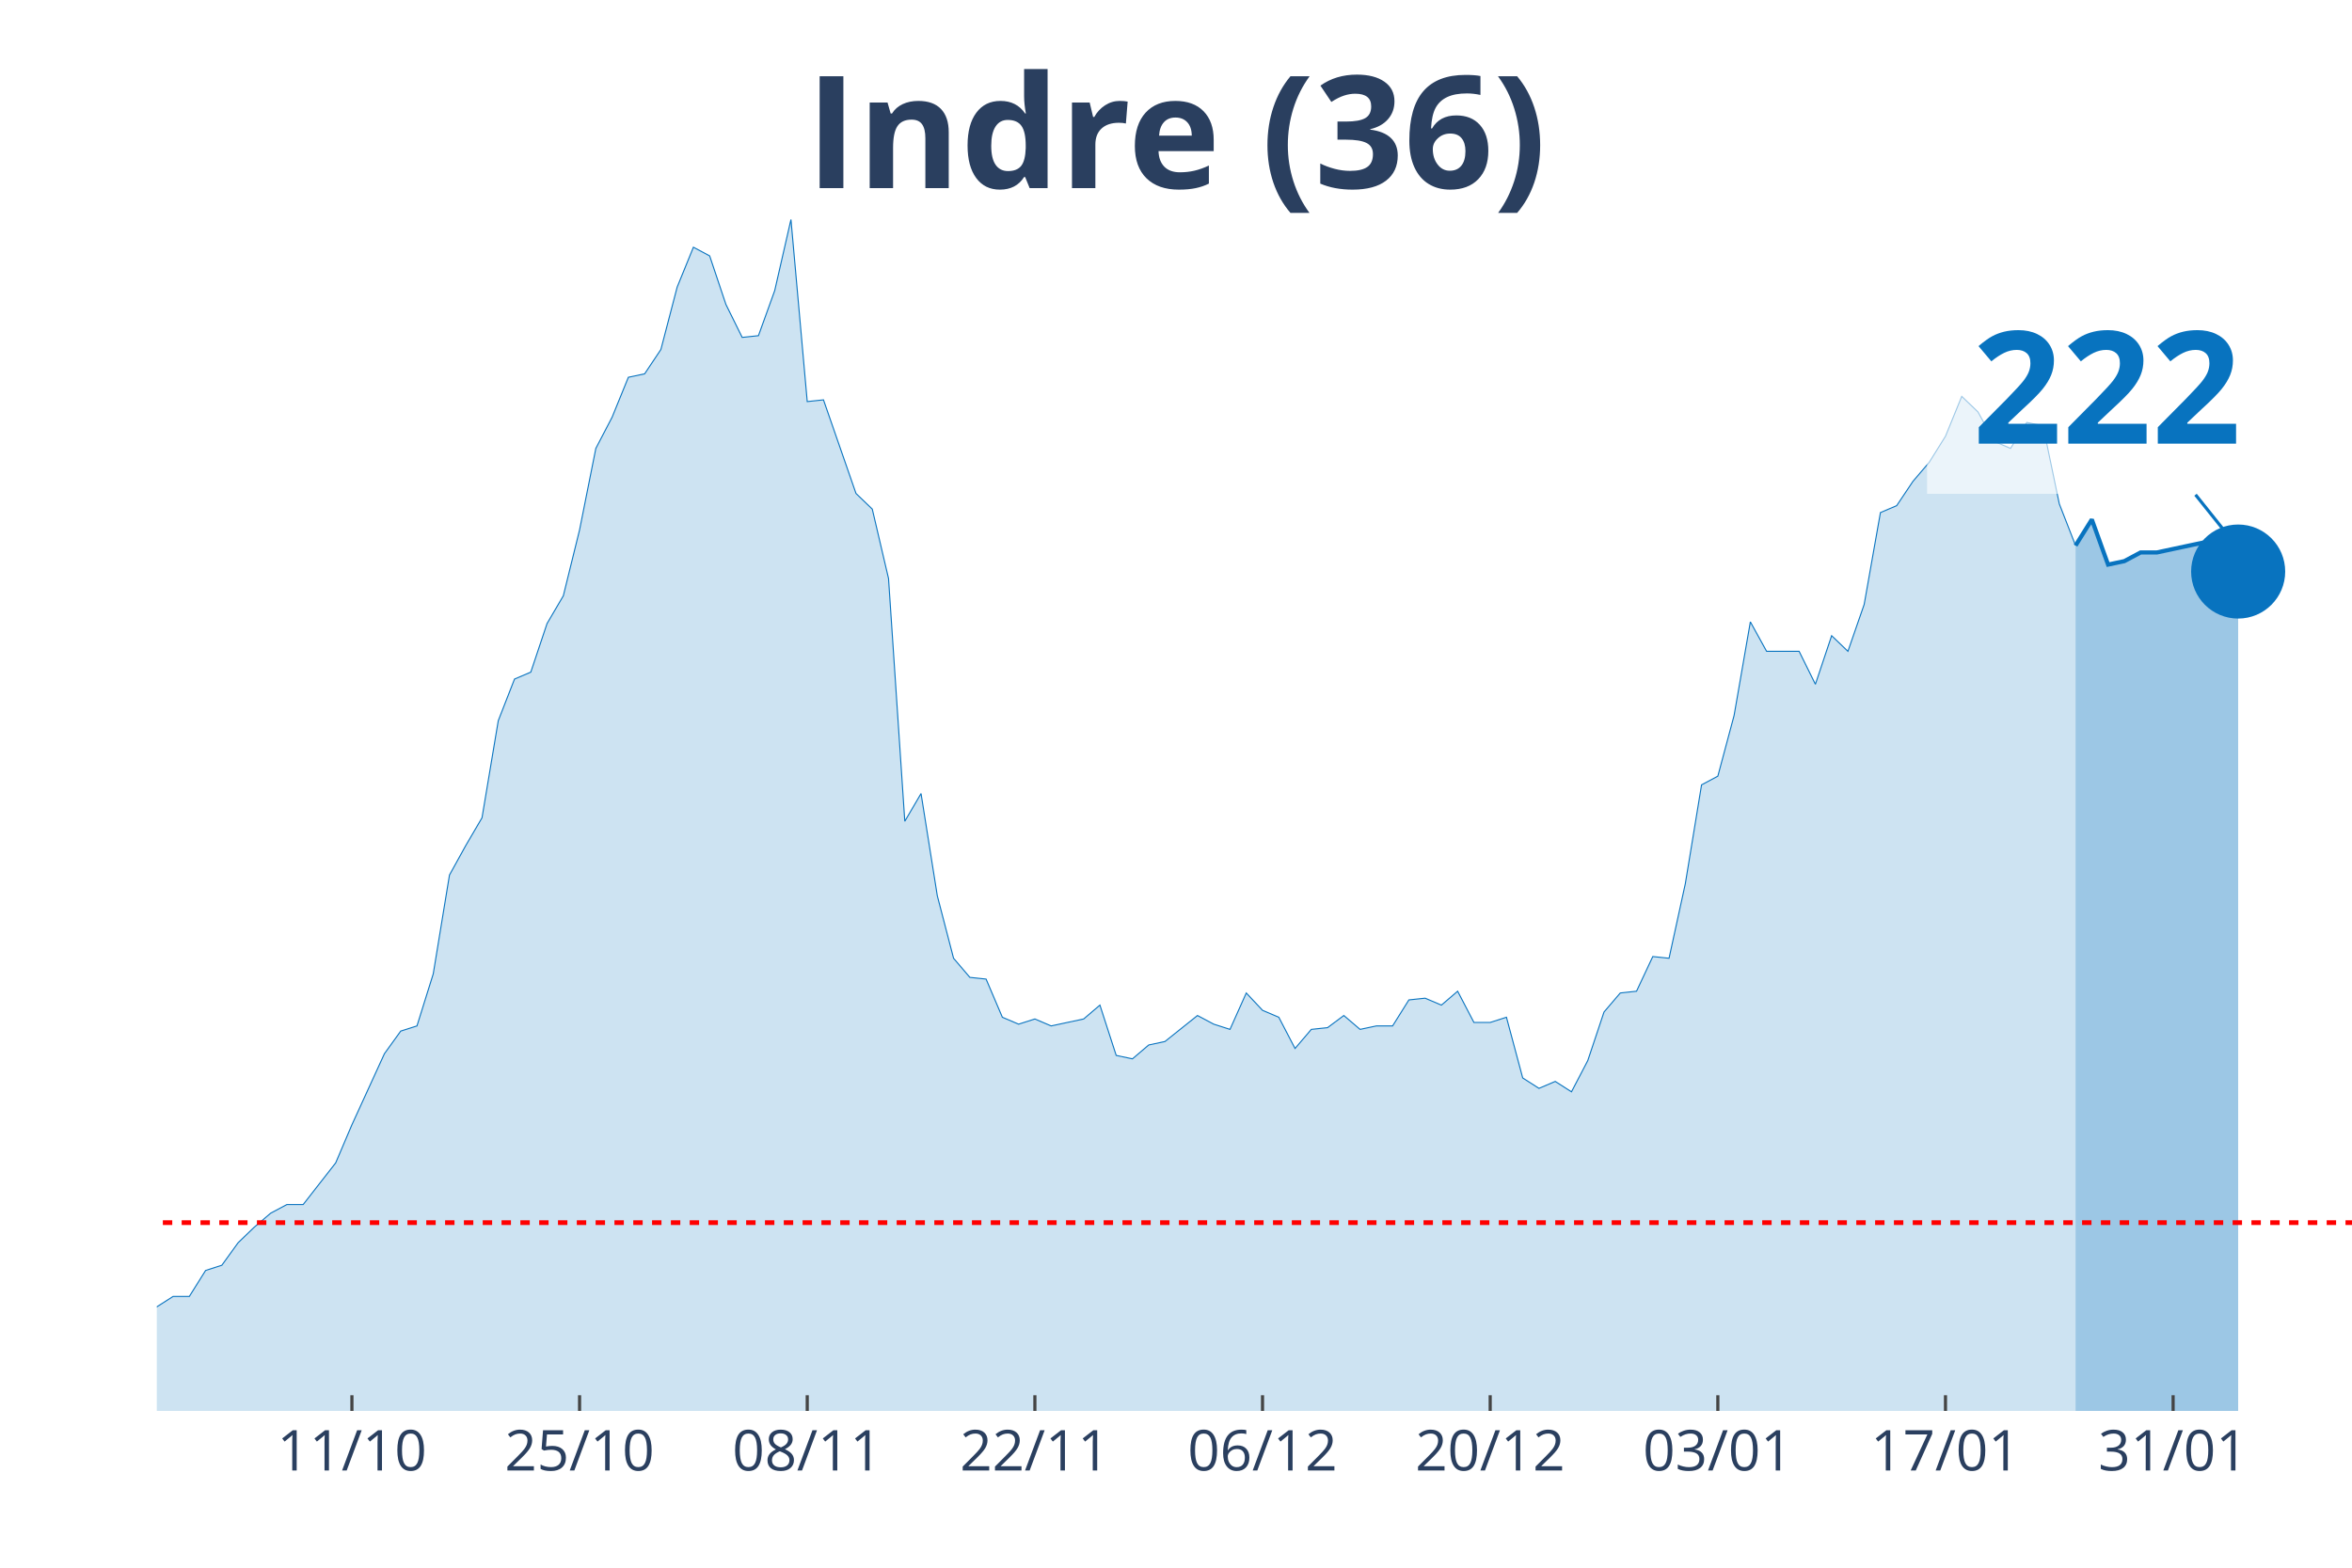
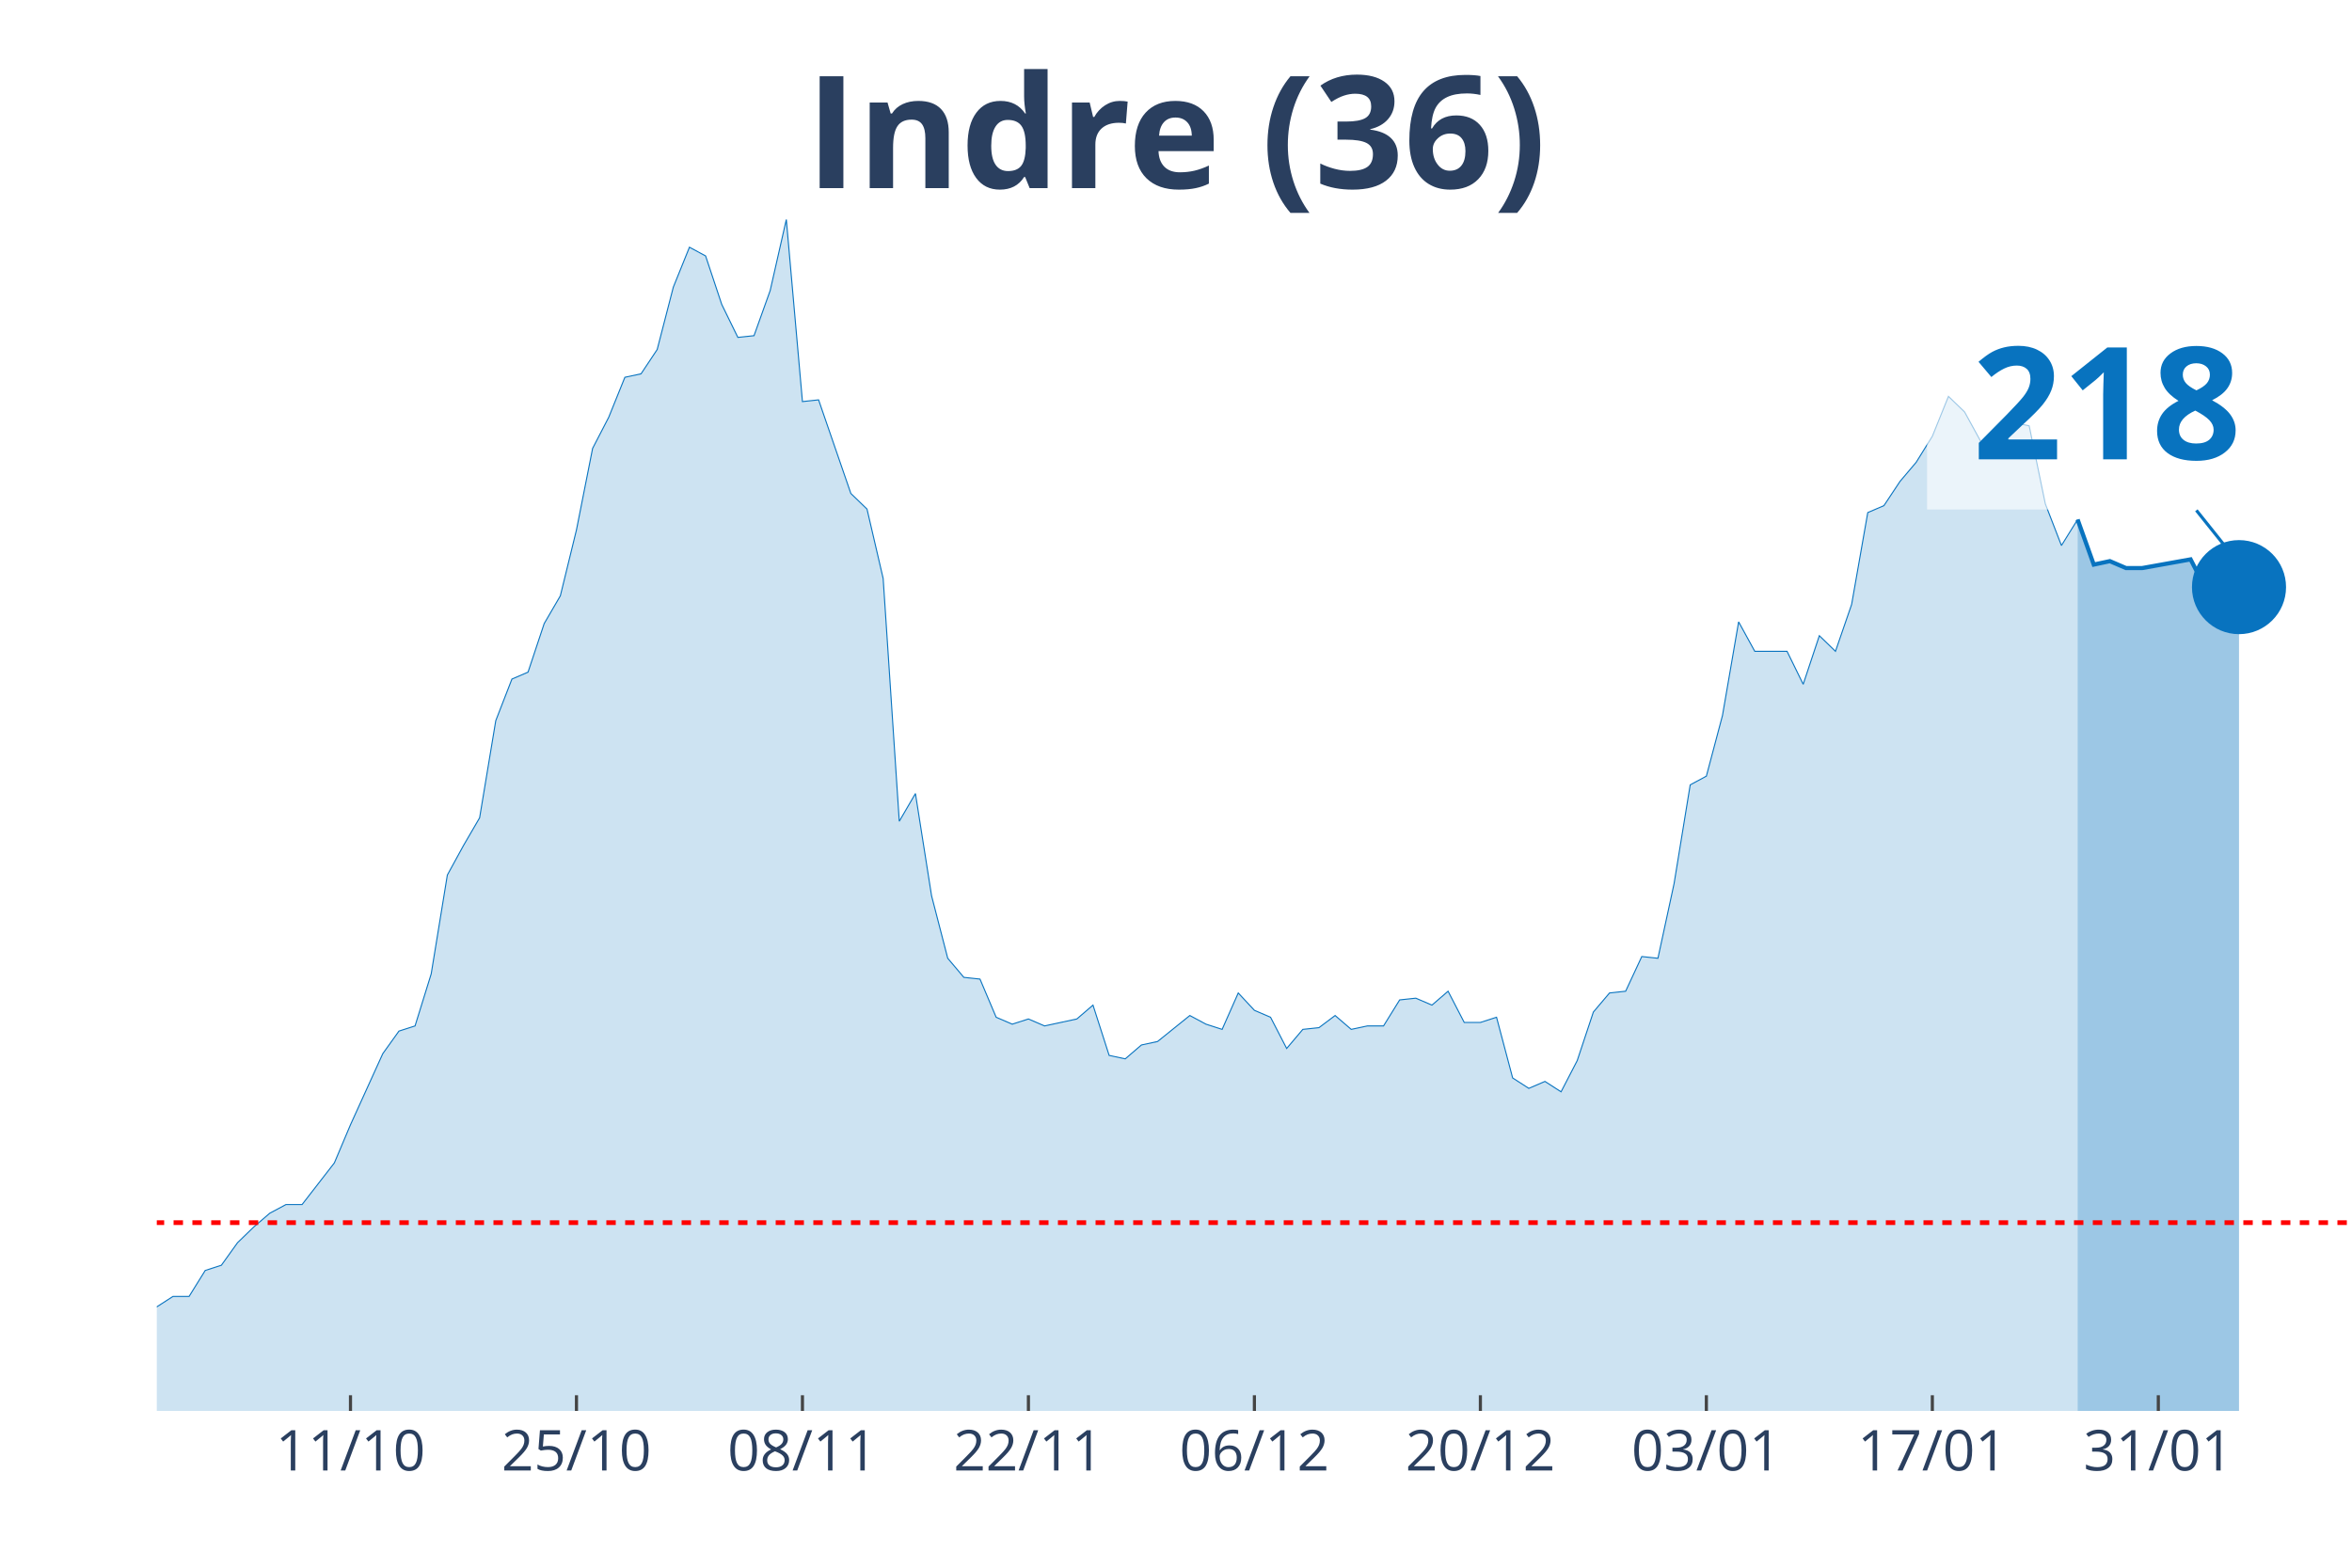
<svg xmlns="http://www.w3.org/2000/svg" class="main-svg" width="1125" height="750" style="" viewBox="0 0 750 500">
  <rect x="0" y="0" width="750" height="500" style="fill: rgb(0, 0, 0); fill-opacity: 0;" />
-   <defs id="defs-1cb213">
+   <defs id="defs-300578">
    <g class="clips">
-       <clipPath id="clip1cb213xyplot" class="plotclip">
+       <clipPath id="clip300578xyplot" class="plotclip">
        <rect width="700" height="380" />
      </clipPath>
-       <clipPath class="axesclip" id="clip1cb213x">
+       <clipPath class="axesclip" id="clip300578x">
        <rect x="50" y="0" width="700" height="500" />
      </clipPath>
-       <clipPath class="axesclip" id="clip1cb213y">
+       <clipPath class="axesclip" id="clip300578y">
        <rect x="0" y="70" width="750" height="380" />
      </clipPath>
-       <clipPath class="axesclip" id="clip1cb213xy">
+       <clipPath class="axesclip" id="clip300578xy">
        <rect x="50" y="70" width="700" height="380" />
      </clipPath>
    </g>
    <g class="gradients" />
  </defs>
  <g class="bglayer">
    <rect class="bg" x="50" y="70" width="700" height="380" style="fill: rgb(0, 0, 0); fill-opacity: 0; stroke-width: 0;" />
  </g>
  <g class="layer-below">
    <g class="imagelayer" />
    <g class="shapelayer" />
  </g>
  <g class="cartesianlayer">
    <g class="subplot xy">
      <g class="layer-subplot">
        <g class="shapelayer" />
        <g class="imagelayer" />
      </g>
      <g class="gridlayer">
        <g class="x">
-           <path class="xgrid crisp" transform="translate(112.22,0)" d="M0,70v380" style="stroke: rgb(255, 255, 255); stroke-opacity: 1; stroke-width: 1px;" />
-           <path class="xgrid crisp" transform="translate(184.81,0)" d="M0,70v380" style="stroke: rgb(255, 255, 255); stroke-opacity: 1; stroke-width: 1px;" />
-           <path class="xgrid crisp" transform="translate(257.41,0)" d="M0,70v380" style="stroke: rgb(255, 255, 255); stroke-opacity: 1; stroke-width: 1px;" />
-           <path class="xgrid crisp" transform="translate(330,0)" d="M0,70v380" style="stroke: rgb(255, 255, 255); stroke-opacity: 1; stroke-width: 1px;" />
-           <path class="xgrid crisp" transform="translate(402.59,0)" d="M0,70v380" style="stroke: rgb(255, 255, 255); stroke-opacity: 1; stroke-width: 1px;" />
-           <path class="xgrid crisp" transform="translate(475.19,0)" d="M0,70v380" style="stroke: rgb(255, 255, 255); stroke-opacity: 1; stroke-width: 1px;" />
-           <path class="xgrid crisp" transform="translate(547.78,0)" d="M0,70v380" style="stroke: rgb(255, 255, 255); stroke-opacity: 1; stroke-width: 1px;" />
-           <path class="xgrid crisp" transform="translate(620.37,0)" d="M0,70v380" style="stroke: rgb(255, 255, 255); stroke-opacity: 1; stroke-width: 1px;" />
-           <path class="xgrid crisp" transform="translate(692.96,0)" d="M0,70v380" style="stroke: rgb(255, 255, 255); stroke-opacity: 1; stroke-width: 1px;" />
+           <path class="xgrid crisp" transform="translate(111.76,0)" d="M0,70v380" style="stroke: rgb(255, 255, 255); stroke-opacity: 1; stroke-width: 1px;" />
+           <path class="xgrid crisp" transform="translate(183.82,0)" d="M0,70v380" style="stroke: rgb(255, 255, 255); stroke-opacity: 1; stroke-width: 1px;" />
+           <path class="xgrid crisp" transform="translate(255.88,0)" d="M0,70v380" style="stroke: rgb(255, 255, 255); stroke-opacity: 1; stroke-width: 1px;" />
+           <path class="xgrid crisp" transform="translate(327.94,0)" d="M0,70v380" style="stroke: rgb(255, 255, 255); stroke-opacity: 1; stroke-width: 1px;" />
+           <path class="xgrid crisp" transform="translate(400,0)" d="M0,70v380" style="stroke: rgb(255, 255, 255); stroke-opacity: 1; stroke-width: 1px;" />
+           <path class="xgrid crisp" transform="translate(472.06,0)" d="M0,70v380" style="stroke: rgb(255, 255, 255); stroke-opacity: 1; stroke-width: 1px;" />
+           <path class="xgrid crisp" transform="translate(544.12,0)" d="M0,70v380" style="stroke: rgb(255, 255, 255); stroke-opacity: 1; stroke-width: 1px;" />
+           <path class="xgrid crisp" transform="translate(616.18,0)" d="M0,70v380" style="stroke: rgb(255, 255, 255); stroke-opacity: 1; stroke-width: 1px;" />
+           <path class="xgrid crisp" transform="translate(688.24,0)" d="M0,70v380" style="stroke: rgb(255, 255, 255); stroke-opacity: 1; stroke-width: 1px;" />
        </g>
        <g class="y" />
      </g>
      <g class="zerolinelayer" />
      <path class="xlines-below" />
      <path class="ylines-below" />
      <g class="overlines-below" />
      <g class="xaxislayer-below" />
      <g class="yaxislayer-below" />
      <g class="overaxes-below" />
-       <g class="plot" transform="translate(50, 70)" clip-path="url('#clip1cb213xyplot')">
+       <g class="plot" transform="translate(50, 70)" clip-path="url('#clip300578xyplot')">
        <g class="scatterlayer mlayer">
-           <g class="trace scatter trace50d038" style="stroke-miterlimit: 2;">
+           <g class="trace scatter trace10cf27" style="stroke-miterlimit: 2;">
            <g class="fills">
              <g>
-                 <path class="js-fill" d="M611.85,380L-705.19,380L-705.19,373.92L-627.41,377.23L-622.22,377.23L-337.04,377.79L-331.85,375.57L-280,374.47L-274.81,371.7L-264.44,370.04L-259.26,373.36L-248.89,370.04L-243.7,370.04L-222.96,370.6L-217.78,375.02L-207.41,374.47L-202.22,370.04L-191.85,358.98L-186.67,354L-176.3,348.47L-171.11,348.47L-160.74,349.58L-155.56,353.45L-140,360.09L-134.81,360.09L-129.63,361.75L-124.44,361.19L-114.07,362.85L-108.89,359.53L-93.33,354.56L-88.15,346.81L-82.96,344.6L-77.78,337.41L-72.59,332.98L-67.41,332.98L-62.22,334.09L-57.04,329.11L-51.85,338.52L-46.67,340.73L-36.3,344.6L-31.11,345.71L-25.93,345.71L-20.74,350.68L-15.56,347.92L-10.37,346.81L-5.19,348.47L0,346.81L5.19,343.49L10.37,343.49L15.56,335.2L20.74,333.54L25.93,326.35L31.11,321.37L36.3,316.94L41.48,314.18L46.67,314.18L51.85,307.54L57.04,300.9L62.22,288.73L72.59,266.06L77.78,258.86L82.96,257.21L88.15,240.61L93.33,209.08L98.52,199.68L103.7,190.83L108.89,159.85L114.07,146.58L119.26,144.37L124.44,128.88L129.63,120.03L134.81,99.01L140,73.01L145.19,63.06L150.37,50.33L155.56,49.23L160.74,41.48L165.93,21.57L171.11,8.85L176.3,11.62L181.48,27.1L186.67,37.61L191.85,37.06L197.04,22.68L202.22,0L207.41,58.08L212.59,57.53L222.96,87.39L228.15,92.37L233.33,114.5L238.52,191.94L243.7,183.09L248.89,215.72L254.07,235.63L259.26,241.72L264.44,242.27L269.63,254.44L274.81,256.65L280,254.99L285.19,257.21L290.37,256.1L295.56,254.99L300.74,250.57L305.93,266.61L311.11,267.71L316.3,263.29L321.48,262.18L331.85,253.89L337.04,256.65L342.22,258.31L347.41,246.7L352.59,252.23L357.78,254.44L362.96,264.4L368.15,258.31L373.33,257.76L378.52,253.89L383.7,258.31L388.89,257.21L394.07,257.21L399.26,248.91L404.44,248.36L409.63,250.57L414.81,246.14L420,256.1L425.19,256.1L430.37,254.44L435.56,273.8L440.74,277.12L445.93,274.91L451.11,278.22L456.3,268.27L461.48,252.78L466.67,246.7L471.85,246.14L477.04,235.08L482.22,235.63L487.41,211.85L492.59,180.32L497.78,177.55L502.96,158.2L508.15,128.33L513.33,137.73L523.7,137.73L528.89,148.24L534.07,132.75L539.26,137.73L544.44,122.79L549.63,93.48L554.81,91.27L560,83.52L565.19,77.44L570.37,69.14L575.56,56.42L580.74,61.4L585.93,70.8L591.11,73.01L596.3,64.72L601.48,65.82L606.67,90.71L611.85,103.99" style="fill: rgb(8, 115, 191); fill-opacity: 0.2; stroke-width: 0;" />
+                 <path class="js-fill" d="M612.5,380L-700,380L-700,373.92L-622.79,377.23L-617.65,377.23L-334.56,377.79L-329.41,375.57L-277.94,374.47L-272.79,371.7L-262.5,370.04L-257.35,373.36L-247.06,370.04L-241.91,370.04L-221.32,370.6L-216.18,375.02L-205.88,374.47L-200.74,370.04L-190.44,358.98L-185.29,354L-175,348.47L-169.85,348.47L-159.56,349.58L-154.41,353.45L-138.97,360.09L-133.82,360.09L-128.68,361.75L-123.53,361.19L-113.24,362.85L-108.09,359.53L-92.65,354.56L-87.5,346.81L-82.35,344.6L-77.21,337.41L-72.06,332.98L-66.91,332.98L-61.76,334.09L-56.62,329.11L-51.47,338.52L-46.32,340.73L-36.03,344.6L-30.88,345.71L-25.74,345.71L-20.59,350.68L-15.44,347.92L-10.29,346.81L-5.15,348.47L0,346.81L5.15,343.49L10.29,343.49L15.44,335.2L20.59,333.54L25.74,326.35L30.88,321.37L36.03,316.94L41.18,314.18L46.32,314.18L51.47,307.54L56.62,300.9L61.76,288.73L72.06,266.06L77.21,258.86L82.35,257.21L87.5,240.61L92.65,209.08L97.79,199.68L102.94,190.83L108.09,159.85L113.24,146.58L118.38,144.37L123.53,128.88L128.68,120.03L133.82,99.01L138.97,73.01L144.12,63.06L149.26,50.33L154.41,49.23L159.56,41.48L164.71,21.57L169.85,8.85L175,11.62L180.15,27.1L185.29,37.61L190.44,37.06L195.59,22.68L200.74,0L205.88,58.08L211.03,57.53L221.32,87.39L226.47,92.37L231.62,114.5L236.76,191.94L241.91,183.09L247.06,215.72L252.21,235.63L257.35,241.72L262.5,242.27L267.65,254.44L272.79,256.65L277.94,254.99L283.09,257.21L288.24,256.1L293.38,254.99L298.53,250.57L303.68,266.61L308.82,267.71L313.97,263.29L319.12,262.18L329.41,253.89L334.56,256.65L339.71,258.31L344.85,246.7L350,252.23L355.15,254.44L360.29,264.4L365.44,258.31L370.59,257.76L375.74,253.89L380.88,258.31L386.03,257.21L391.18,257.21L396.32,248.91L401.47,248.36L406.62,250.57L411.76,246.14L416.91,256.1L422.06,256.1L427.21,254.44L432.35,273.8L437.5,277.12L442.65,274.91L447.79,278.22L452.94,268.27L458.09,252.78L463.24,246.7L468.38,246.14L473.53,235.08L478.68,235.63L483.82,211.85L488.97,180.32L494.12,177.55L499.26,158.2L504.41,128.33L509.56,137.73L519.85,137.73L525,148.24L530.15,132.75L535.29,137.73L540.44,122.79L545.59,93.48L550.74,91.27L555.88,83.52L561.03,77.44L566.18,69.14L571.32,56.42L576.47,61.4L581.62,70.8L586.76,73.01L591.91,64.72L597.06,65.82L602.21,90.71L607.35,103.99L612.5,95.69" style="fill: rgb(8, 115, 191); fill-opacity: 0.2; stroke-width: 0;" />
              </g>
            </g>
            <g class="errorbars" />
            <g class="lines">
-               <path class="js-line" d="M-705.19,373.92L-627.41,377.23L-622.22,377.23L-337.04,377.79L-331.85,375.57L-280,374.47L-274.81,371.7L-264.44,370.04L-259.26,373.36L-248.89,370.04L-243.7,370.04L-222.96,370.6L-217.78,375.02L-207.41,374.47L-202.22,370.04L-191.85,358.98L-186.67,354L-176.3,348.47L-171.11,348.47L-160.74,349.58L-155.56,353.45L-140,360.09L-134.81,360.09L-129.63,361.75L-124.44,361.19L-114.07,362.85L-108.89,359.53L-93.33,354.56L-88.15,346.81L-82.96,344.6L-77.78,337.41L-72.59,332.98L-67.41,332.98L-62.22,334.09L-57.04,329.11L-51.85,338.52L-46.67,340.73L-36.3,344.6L-31.11,345.71L-25.93,345.71L-20.74,350.68L-15.56,347.92L-10.37,346.81L-5.19,348.47L0,346.81L5.19,343.49L10.37,343.49L15.56,335.2L20.74,333.54L25.93,326.35L31.11,321.37L36.3,316.94L41.48,314.18L46.67,314.18L51.85,307.54L57.04,300.9L62.22,288.73L72.59,266.06L77.78,258.86L82.96,257.21L88.15,240.61L93.33,209.08L98.52,199.68L103.7,190.83L108.89,159.85L114.07,146.58L119.26,144.37L124.44,128.88L129.63,120.03L134.81,99.01L140,73.01L145.19,63.06L150.37,50.33L155.56,49.23L160.74,41.48L165.93,21.57L171.11,8.85L176.3,11.62L181.48,27.1L186.67,37.61L191.85,37.06L197.04,22.68L202.22,0L207.41,58.08L212.59,57.53L222.96,87.39L228.15,92.37L233.33,114.5L238.52,191.94L243.7,183.09L248.89,215.72L254.07,235.63L259.26,241.72L264.44,242.27L269.63,254.44L274.81,256.65L280,254.99L285.19,257.21L290.37,256.1L295.56,254.99L300.74,250.57L305.93,266.61L311.11,267.71L316.3,263.29L321.48,262.18L331.85,253.89L337.04,256.65L342.22,258.31L347.41,246.7L352.59,252.23L357.78,254.44L362.96,264.4L368.15,258.31L373.33,257.76L378.52,253.89L383.7,258.31L388.89,257.21L394.07,257.21L399.26,248.91L404.44,248.36L409.63,250.57L414.81,246.14L420,256.1L425.19,256.1L430.37,254.44L435.56,273.8L440.74,277.12L445.93,274.91L451.11,278.22L456.3,268.27L461.48,252.78L466.67,246.7L471.85,246.14L477.04,235.08L482.22,235.63L487.41,211.85L492.59,180.32L497.78,177.55L502.96,158.2L508.15,128.33L513.33,137.73L523.7,137.73L528.89,148.24L534.07,132.75L539.26,137.73L544.44,122.79L549.63,93.48L554.81,91.27L560,83.52L565.19,77.44L570.37,69.14L575.56,56.42L580.74,61.4L585.93,70.8L591.11,73.01L596.3,64.72L601.48,65.82L606.67,90.71L611.85,103.99" style="vector-effect: non-scaling-stroke; fill: none; stroke: rgb(8, 115, 191); stroke-opacity: 1; stroke-width: 0.5px; opacity: 1;" />
+               <path class="js-line" d="M-700,373.92L-622.79,377.23L-617.65,377.23L-334.56,377.79L-329.41,375.57L-277.94,374.47L-272.79,371.7L-262.5,370.04L-257.35,373.36L-247.06,370.04L-241.91,370.04L-221.32,370.6L-216.18,375.02L-205.88,374.47L-200.74,370.04L-190.44,358.98L-185.29,354L-175,348.47L-169.85,348.47L-159.56,349.58L-154.41,353.45L-138.97,360.09L-133.82,360.09L-128.68,361.75L-123.53,361.19L-113.24,362.85L-108.09,359.53L-92.65,354.56L-87.5,346.81L-82.35,344.6L-77.21,337.41L-72.06,332.98L-66.91,332.98L-61.76,334.09L-56.62,329.11L-51.47,338.52L-46.32,340.73L-36.03,344.6L-30.88,345.71L-25.74,345.71L-20.59,350.68L-15.44,347.92L-10.29,346.81L-5.15,348.47L0,346.81L5.15,343.49L10.29,343.49L15.44,335.2L20.59,333.54L25.74,326.35L30.88,321.37L36.03,316.94L41.18,314.18L46.32,314.18L51.47,307.54L56.62,300.9L61.76,288.73L72.06,266.06L77.21,258.86L82.35,257.21L87.5,240.61L92.65,209.08L97.79,199.68L102.94,190.83L108.09,159.85L113.24,146.58L118.38,144.37L123.53,128.88L128.68,120.03L133.82,99.01L138.97,73.01L144.12,63.06L149.26,50.33L154.41,49.23L159.56,41.48L164.71,21.57L169.85,8.85L175,11.62L180.15,27.1L185.29,37.61L190.44,37.06L195.59,22.68L200.74,0L205.88,58.08L211.03,57.53L221.32,87.39L226.47,92.37L231.62,114.5L236.76,191.94L241.91,183.09L247.06,215.72L252.21,235.63L257.35,241.72L262.5,242.27L267.65,254.44L272.79,256.65L277.94,254.99L283.09,257.21L288.24,256.1L293.38,254.99L298.53,250.57L303.68,266.61L308.82,267.71L313.97,263.29L319.12,262.18L329.41,253.89L334.56,256.65L339.71,258.31L344.85,246.7L350,252.23L355.15,254.44L360.29,264.4L365.44,258.31L370.59,257.76L375.74,253.89L380.88,258.31L386.03,257.21L391.18,257.21L396.32,248.91L401.47,248.36L406.62,250.57L411.76,246.14L416.91,256.1L422.06,256.1L427.21,254.44L432.35,273.8L437.5,277.12L442.65,274.91L447.79,278.22L452.94,268.27L458.09,252.78L463.24,246.7L468.38,246.14L473.53,235.08L478.68,235.63L483.82,211.85L488.97,180.32L494.12,177.55L499.26,158.2L504.41,128.33L509.56,137.73L519.85,137.73L525,148.24L530.15,132.75L535.29,137.73L540.44,122.79L545.59,93.48L550.74,91.27L555.88,83.52L561.03,77.44L566.18,69.14L571.32,56.42L576.47,61.4L581.62,70.8L586.76,73.01L591.91,64.72L597.06,65.82L602.21,90.71L607.35,103.99L612.5,95.69" style="vector-effect: non-scaling-stroke; fill: none; stroke: rgb(8, 115, 191); stroke-opacity: 1; stroke-width: 0.5px; opacity: 1;" />
            </g>
            <g class="points" />
            <g class="text" />
          </g>
-           <g class="trace scatter trace2cdc02" style="stroke-miterlimit: 2;">
+           <g class="trace scatter trace5d0704" style="stroke-miterlimit: 2;">
            <g class="fills">
              <g>
-                 <path class="js-fill" d="M663.7,380L611.85,380L611.85,103.99L617.04,95.69L622.22,110.07L627.41,108.97L632.59,106.2L637.78,106.2L642.96,105.09L653.33,102.88L658.52,112.84L663.7,112.29" style="fill: rgb(8, 115, 191); fill-opacity: 0.4; stroke-width: 0;" />
+                 <path class="js-fill" d="M663.97,380L612.5,380L612.5,95.69L617.65,110.07L622.79,108.97L627.94,111.18L633.09,111.18L648.53,108.41L653.68,118.37L663.97,117.26" style="fill: rgb(8, 115, 191); fill-opacity: 0.4; stroke-width: 0;" />
              </g>
            </g>
            <g class="errorbars" />
            <g class="lines">
-               <path class="js-line" d="M611.85,103.99L617.04,95.69L622.22,110.07L627.41,108.97L632.59,106.2L637.78,106.2L642.96,105.09L653.33,102.88L658.52,112.84L663.7,112.29" style="vector-effect: non-scaling-stroke; fill: none; stroke: rgb(8, 115, 191); stroke-opacity: 1; stroke-width: 2px; opacity: 1;" />
+               <path class="js-line" d="M612.5,95.69L617.65,110.07L622.79,108.97L627.94,111.18L633.09,111.18L648.53,108.41L653.68,118.37L663.97,117.26" style="vector-effect: non-scaling-stroke; fill: none; stroke: rgb(8, 115, 191); stroke-opacity: 1; stroke-width: 2px; opacity: 1;" />
            </g>
            <g class="points" />
            <g class="text" />
          </g>
-           <g class="trace scatter trace4b2f4d" style="stroke-miterlimit: 2; opacity: 1;">
+           <g class="trace scatter trace9b5cf8" style="stroke-miterlimit: 2; opacity: 1;">
            <g class="fills" />
            <g class="errorbars" />
            <g class="lines" />
            <g class="points">
-               <path class="point" transform="translate(663.7,112.29)" d="M15,0A15,15 0 1,1 0,-15A15,15 0 0,1 15,0Z" style="opacity: 1; stroke-width: 0px; fill: rgb(8, 115, 191); fill-opacity: 1;" />
+               <path class="point" transform="translate(663.97,117.26)" d="M15,0A15,15 0 1,1 0,-15A15,15 0 0,1 15,0Z" style="opacity: 1; stroke-width: 0px; fill: rgb(8, 115, 191); fill-opacity: 1;" />
            </g>
            <g class="text" />
          </g>
        </g>
      </g>
      <g class="overplot" />
      <path class="xlines-above crisp" style="fill: none; stroke-width: 1px; stroke: rgb(0, 0, 0); stroke-opacity: 0;" d="" />
      <path class="ylines-above crisp" style="fill: none;" d="M0,0" />
      <g class="overlines-above" />
      <g class="xaxislayer-above">
-         <path class="xtick ticks crisp" d="M0,450v-5" transform="translate(112.22,0)" style="stroke: rgb(68, 68, 68); stroke-opacity: 1; stroke-width: 1px;" />
-         <path class="xtick ticks crisp" d="M0,450v-5" transform="translate(184.81,0)" style="stroke: rgb(68, 68, 68); stroke-opacity: 1; stroke-width: 1px;" />
-         <path class="xtick ticks crisp" d="M0,450v-5" transform="translate(257.41,0)" style="stroke: rgb(68, 68, 68); stroke-opacity: 1; stroke-width: 1px;" />
-         <path class="xtick ticks crisp" d="M0,450v-5" transform="translate(330,0)" style="stroke: rgb(68, 68, 68); stroke-opacity: 1; stroke-width: 1px;" />
-         <path class="xtick ticks crisp" d="M0,450v-5" transform="translate(402.59,0)" style="stroke: rgb(68, 68, 68); stroke-opacity: 1; stroke-width: 1px;" />
-         <path class="xtick ticks crisp" d="M0,450v-5" transform="translate(475.19,0)" style="stroke: rgb(68, 68, 68); stroke-opacity: 1; stroke-width: 1px;" />
-         <path class="xtick ticks crisp" d="M0,450v-5" transform="translate(547.78,0)" style="stroke: rgb(68, 68, 68); stroke-opacity: 1; stroke-width: 1px;" />
-         <path class="xtick ticks crisp" d="M0,450v-5" transform="translate(620.37,0)" style="stroke: rgb(68, 68, 68); stroke-opacity: 1; stroke-width: 1px;" />
-         <path class="xtick ticks crisp" d="M0,450v-5" transform="translate(692.96,0)" style="stroke: rgb(68, 68, 68); stroke-opacity: 1; stroke-width: 1px;" />
+         <path class="xtick ticks crisp" d="M0,450v-5" transform="translate(111.76,0)" style="stroke: rgb(68, 68, 68); stroke-opacity: 1; stroke-width: 1px;" />
+         <path class="xtick ticks crisp" d="M0,450v-5" transform="translate(183.82,0)" style="stroke: rgb(68, 68, 68); stroke-opacity: 1; stroke-width: 1px;" />
+         <path class="xtick ticks crisp" d="M0,450v-5" transform="translate(255.88,0)" style="stroke: rgb(68, 68, 68); stroke-opacity: 1; stroke-width: 1px;" />
+         <path class="xtick ticks crisp" d="M0,450v-5" transform="translate(327.94,0)" style="stroke: rgb(68, 68, 68); stroke-opacity: 1; stroke-width: 1px;" />
+         <path class="xtick ticks crisp" d="M0,450v-5" transform="translate(400,0)" style="stroke: rgb(68, 68, 68); stroke-opacity: 1; stroke-width: 1px;" />
+         <path class="xtick ticks crisp" d="M0,450v-5" transform="translate(472.06,0)" style="stroke: rgb(68, 68, 68); stroke-opacity: 1; stroke-width: 1px;" />
+         <path class="xtick ticks crisp" d="M0,450v-5" transform="translate(544.12,0)" style="stroke: rgb(68, 68, 68); stroke-opacity: 1; stroke-width: 1px;" />
+         <path class="xtick ticks crisp" d="M0,450v-5" transform="translate(616.18,0)" style="stroke: rgb(68, 68, 68); stroke-opacity: 1; stroke-width: 1px;" />
+         <path class="xtick ticks crisp" d="M0,450v-5" transform="translate(688.24,0)" style="stroke: rgb(68, 68, 68); stroke-opacity: 1; stroke-width: 1px;" />
        <g class="xtick">
-           <text text-anchor="middle" x="0" y="469" transform="translate(112.22,0)" style="font-family: 'Open Sans', verdana, arial, sans-serif; font-size: 18px; fill: rgb(42, 63, 95); fill-opacity: 1; white-space: pre;">11/10</text>
+           <text text-anchor="middle" x="0" y="469" transform="translate(111.76,0)" style="font-family: 'Open Sans', verdana, arial, sans-serif; font-size: 18px; fill: rgb(42, 63, 95); fill-opacity: 1; white-space: pre;">11/10</text>
        </g>
        <g class="xtick">
-           <text text-anchor="middle" x="0" y="469" transform="translate(184.81,0)" style="font-family: 'Open Sans', verdana, arial, sans-serif; font-size: 18px; fill: rgb(42, 63, 95); fill-opacity: 1; white-space: pre;">25/10</text>
+           <text text-anchor="middle" x="0" y="469" transform="translate(183.82,0)" style="font-family: 'Open Sans', verdana, arial, sans-serif; font-size: 18px; fill: rgb(42, 63, 95); fill-opacity: 1; white-space: pre;">25/10</text>
        </g>
        <g class="xtick">
-           <text text-anchor="middle" x="0" y="469" transform="translate(257.41,0)" style="font-family: 'Open Sans', verdana, arial, sans-serif; font-size: 18px; fill: rgb(42, 63, 95); fill-opacity: 1; white-space: pre;">08/11</text>
+           <text text-anchor="middle" x="0" y="469" transform="translate(255.88,0)" style="font-family: 'Open Sans', verdana, arial, sans-serif; font-size: 18px; fill: rgb(42, 63, 95); fill-opacity: 1; white-space: pre;">08/11</text>
        </g>
        <g class="xtick">
-           <text text-anchor="middle" x="0" y="469" transform="translate(330,0)" style="font-family: 'Open Sans', verdana, arial, sans-serif; font-size: 18px; fill: rgb(42, 63, 95); fill-opacity: 1; white-space: pre;">22/11</text>
+           <text text-anchor="middle" x="0" y="469" transform="translate(327.94,0)" style="font-family: 'Open Sans', verdana, arial, sans-serif; font-size: 18px; fill: rgb(42, 63, 95); fill-opacity: 1; white-space: pre;">22/11</text>
        </g>
        <g class="xtick">
-           <text text-anchor="middle" x="0" y="469" transform="translate(402.59,0)" style="font-family: 'Open Sans', verdana, arial, sans-serif; font-size: 18px; fill: rgb(42, 63, 95); fill-opacity: 1; white-space: pre;">06/12</text>
+           <text text-anchor="middle" x="0" y="469" transform="translate(400,0)" style="font-family: 'Open Sans', verdana, arial, sans-serif; font-size: 18px; fill: rgb(42, 63, 95); fill-opacity: 1; white-space: pre;">06/12</text>
        </g>
        <g class="xtick">
-           <text text-anchor="middle" x="0" y="469" transform="translate(475.19,0)" style="font-family: 'Open Sans', verdana, arial, sans-serif; font-size: 18px; fill: rgb(42, 63, 95); fill-opacity: 1; white-space: pre;">20/12</text>
+           <text text-anchor="middle" x="0" y="469" transform="translate(472.06,0)" style="font-family: 'Open Sans', verdana, arial, sans-serif; font-size: 18px; fill: rgb(42, 63, 95); fill-opacity: 1; white-space: pre;">20/12</text>
        </g>
        <g class="xtick">
-           <text text-anchor="middle" x="0" y="469" transform="translate(547.78,0)" style="font-family: 'Open Sans', verdana, arial, sans-serif; font-size: 18px; fill: rgb(42, 63, 95); fill-opacity: 1; white-space: pre;">03/01</text>
+           <text text-anchor="middle" x="0" y="469" transform="translate(544.12,0)" style="font-family: 'Open Sans', verdana, arial, sans-serif; font-size: 18px; fill: rgb(42, 63, 95); fill-opacity: 1; white-space: pre;">03/01</text>
        </g>
        <g class="xtick">
-           <text text-anchor="middle" x="0" y="469" transform="translate(620.37,0)" style="font-family: 'Open Sans', verdana, arial, sans-serif; font-size: 18px; fill: rgb(42, 63, 95); fill-opacity: 1; white-space: pre;">17/01</text>
+           <text text-anchor="middle" x="0" y="469" transform="translate(616.18,0)" style="font-family: 'Open Sans', verdana, arial, sans-serif; font-size: 18px; fill: rgb(42, 63, 95); fill-opacity: 1; white-space: pre;">17/01</text>
        </g>
        <g class="xtick">
-           <text text-anchor="middle" x="0" y="469" transform="translate(692.96,0)" style="font-family: 'Open Sans', verdana, arial, sans-serif; font-size: 18px; fill: rgb(42, 63, 95); fill-opacity: 1; white-space: pre;">31/01</text>
+           <text text-anchor="middle" x="0" y="469" transform="translate(688.24,0)" style="font-family: 'Open Sans', verdana, arial, sans-serif; font-size: 18px; fill: rgb(42, 63, 95); fill-opacity: 1; white-space: pre;">31/01</text>
        </g>
      </g>
      <g class="yaxislayer-above" />
      <g class="overaxes-above" />
    </g>
  </g>
  <g class="polarlayer" />
  <g class="ternarylayer" />
  <g class="geolayer" />
  <g class="funnelarealayer" />
  <g class="pielayer" />
  <g class="treemaplayer" />
  <g class="sunburstlayer" />
  <g class="glimages" />
-   <defs id="topdefs-1cb213">
+   <defs id="topdefs-300578">
    <g class="clips" />
  </defs>
  <g class="layer-above">
    <g class="imagelayer" />
    <g class="shapelayer">
-       <path data-index="0" fill-rule="evenodd" d="M-2864.07,389.95L926.3,389.95" clip-path="url('#clip1cb213xy')" style="opacity: 1; stroke: rgb(255, 0, 0); stroke-opacity: 1; fill: rgb(0, 0, 0); fill-opacity: 0; stroke-dasharray: 3px, 3px; stroke-width: 1.5px;" />
+       <path data-index="0" fill-rule="evenodd" d="M-2842.65,389.95L919.85,389.95" clip-path="url('#clip300578xy')" style="opacity: 1; stroke: rgb(255, 0, 0); stroke-opacity: 1; fill: rgb(0, 0, 0); fill-opacity: 0; stroke-dasharray: 3px, 3px; stroke-width: 1.5px;" />
    </g>
  </g>
  <g class="infolayer">
    <g class="g-gtitle">
      <text class="gtitle" x="375" y="25" text-anchor="middle" dy="0.7em" style="font-family: 'Open Sans', verdana, arial, sans-serif; font-size: 50px; fill: rgb(42, 63, 95); opacity: 1; font-weight: normal; white-space: pre;">
        <tspan style="font-weight:bold">Indre (36)</tspan>
      </text>
    </g>
    <g class="g-xtitle" />
    <g class="annotation" data-index="0" style="opacity: 1;">
-       <g class="annotation-text-g" transform="rotate(0,671.7,122.29)">
-         <g class="cursor-pointer" transform="translate(614, 86)">
+       <g class="annotation-text-g" transform="rotate(0,671.97,127.26)">
+         <g class="cursor-pointer" transform="translate(614, 91)">
          <rect class="bg" x="0.5" y="0.5" width="115" height="71" style="stroke-width: 1px; stroke: rgb(0, 0, 0); stroke-opacity: 0; fill: rgb(255, 255, 255); fill-opacity: 0.6;" />
          <text class="annotation-text" text-anchor="middle" x="57.812" y="55.5" style="font-family: 'Open Sans', verdana, arial, sans-serif; font-size: 50px; fill: rgb(8, 115, 191); fill-opacity: 1; white-space: pre;">
-             <tspan style="font-weight:bold">222 </tspan>
+             <tspan style="font-weight:bold">218 </tspan>
          </text>
        </g>
      </g>
      <g class="annotation-arrow-g" style="opacity: 1;">
-         <path d="M700.1,157.79L711.7,172.29" style="stroke-width: 1px; stroke: rgb(8, 115, 191); stroke-opacity: 1; stroke-dasharray: 0px, 0px, 18.569px, 18.569px;" />
+         <path d="M700.37,162.76L711.97,177.26" style="stroke-width: 1px; stroke: rgb(8, 115, 191); stroke-opacity: 1; stroke-dasharray: 0px, 0px, 18.569px, 18.569px;" />
      </g>
    </g>
  </g>
</svg>
